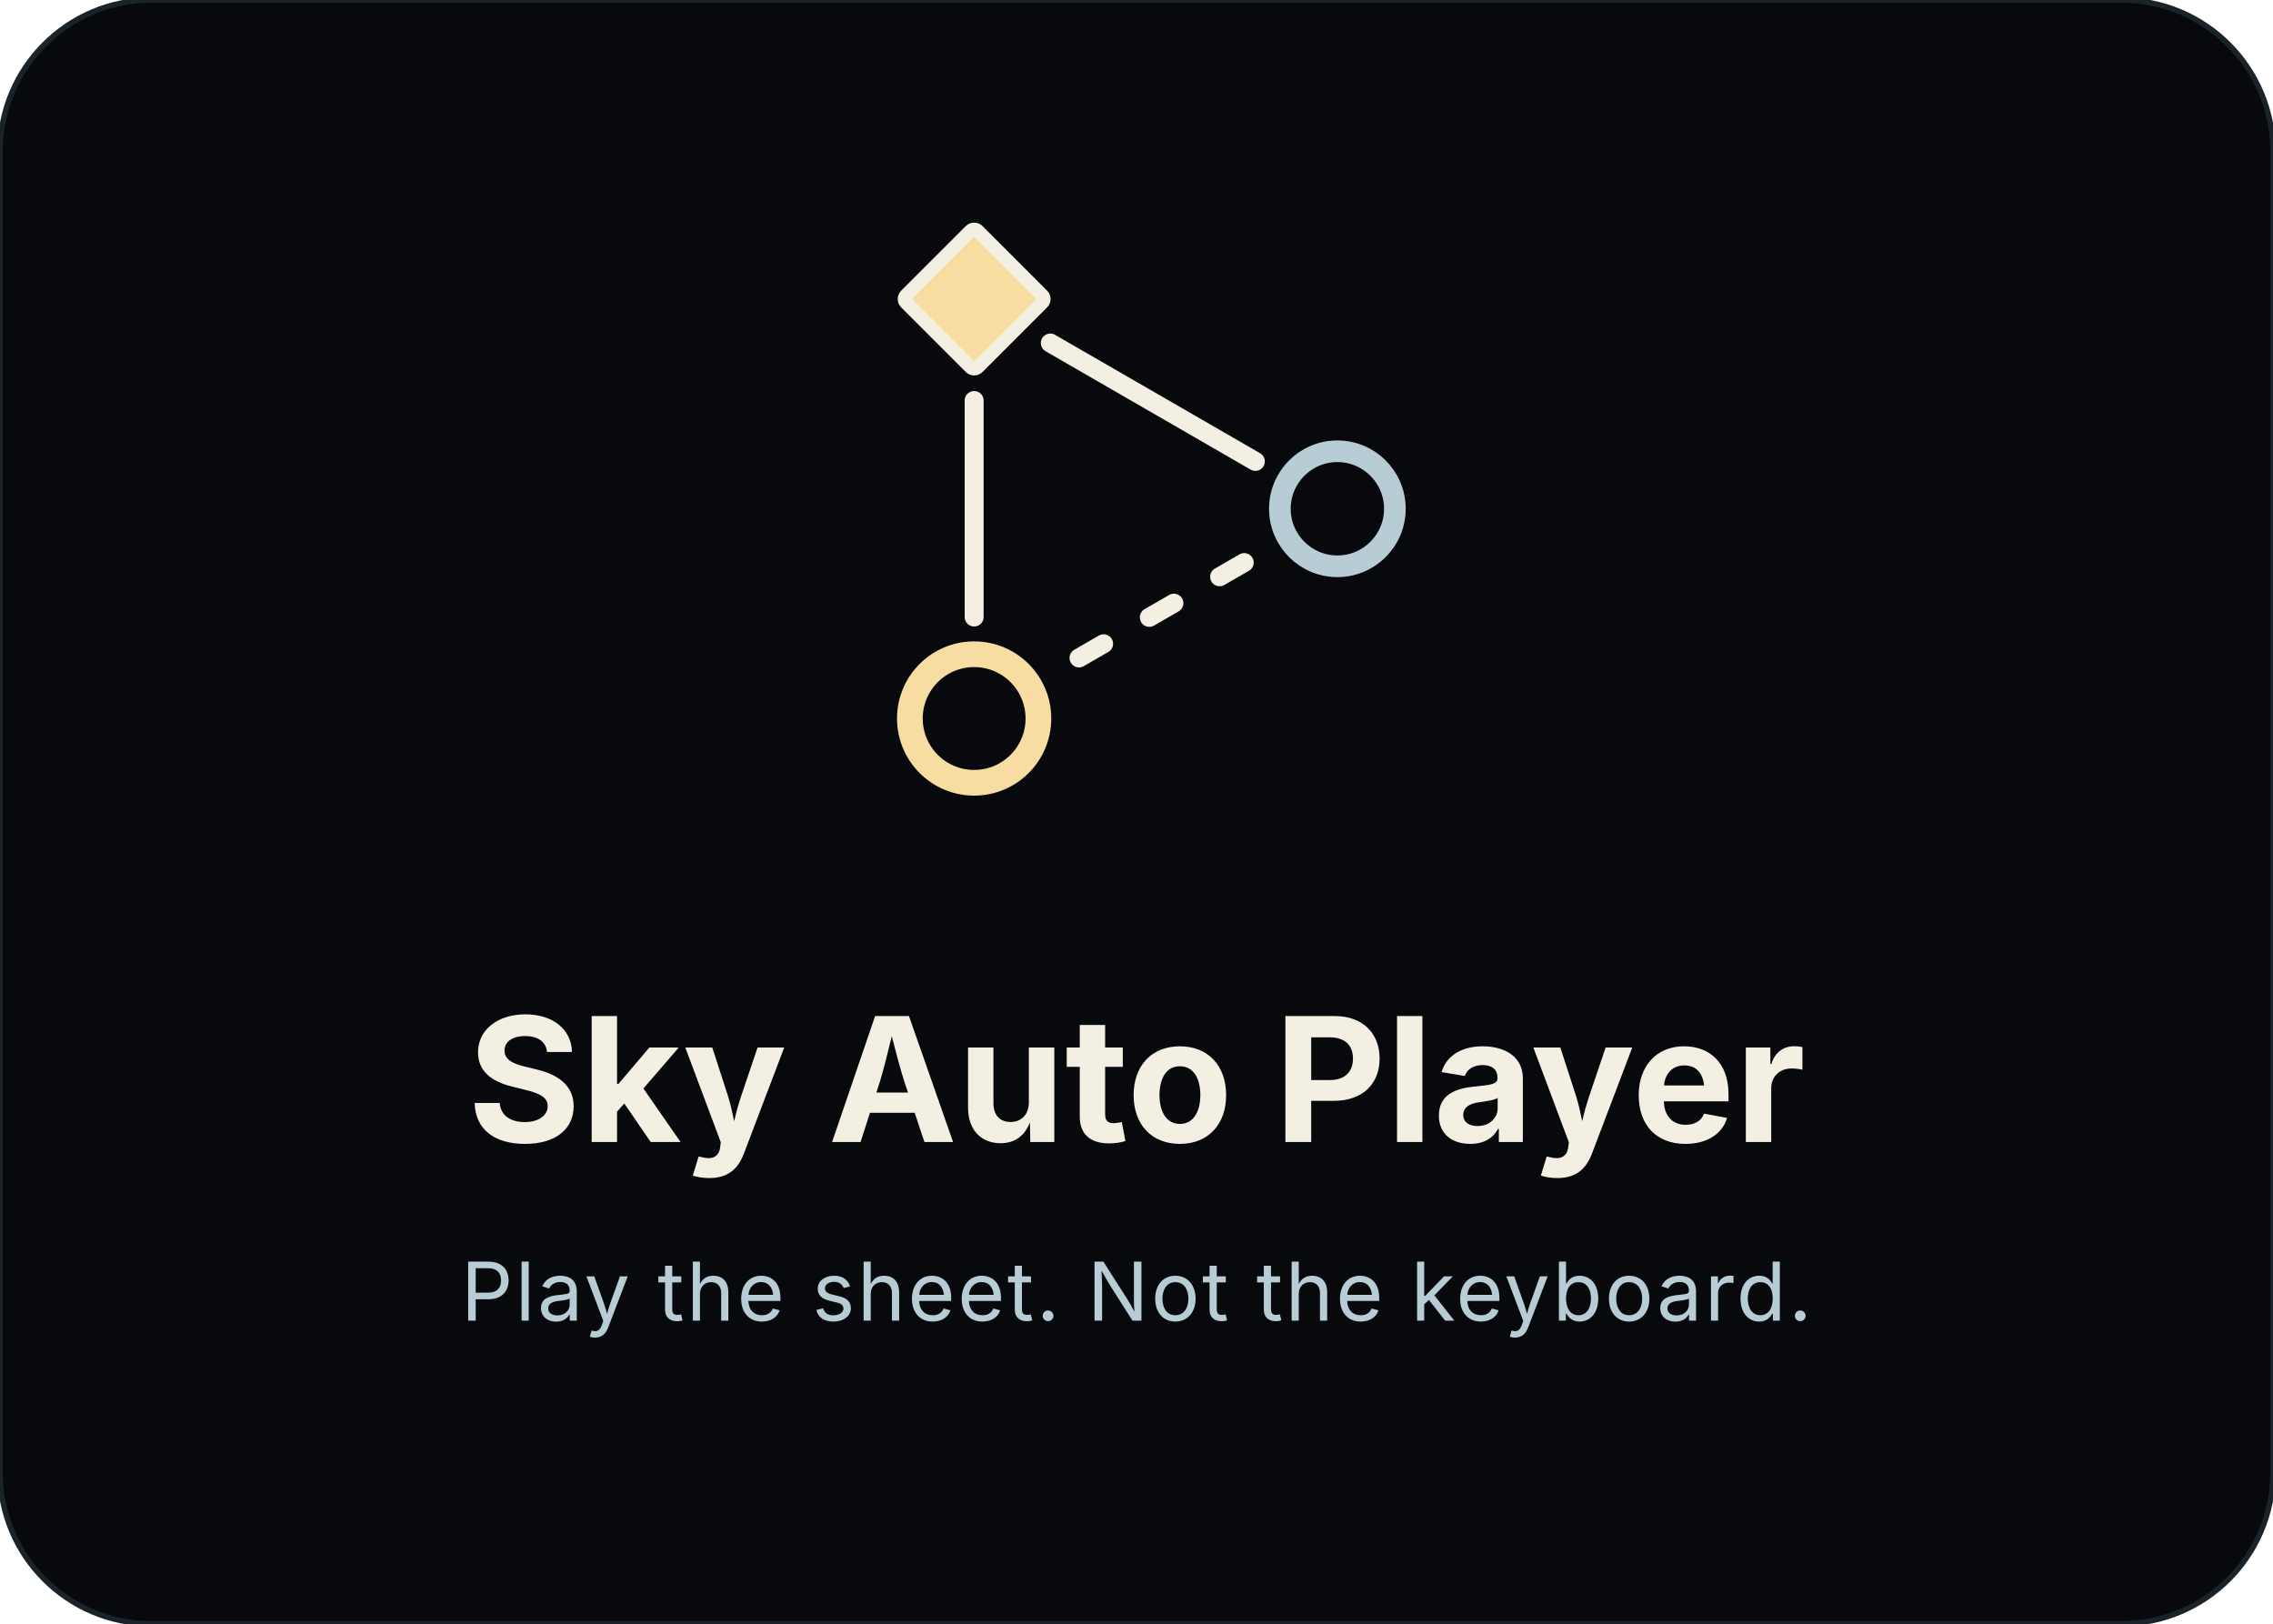
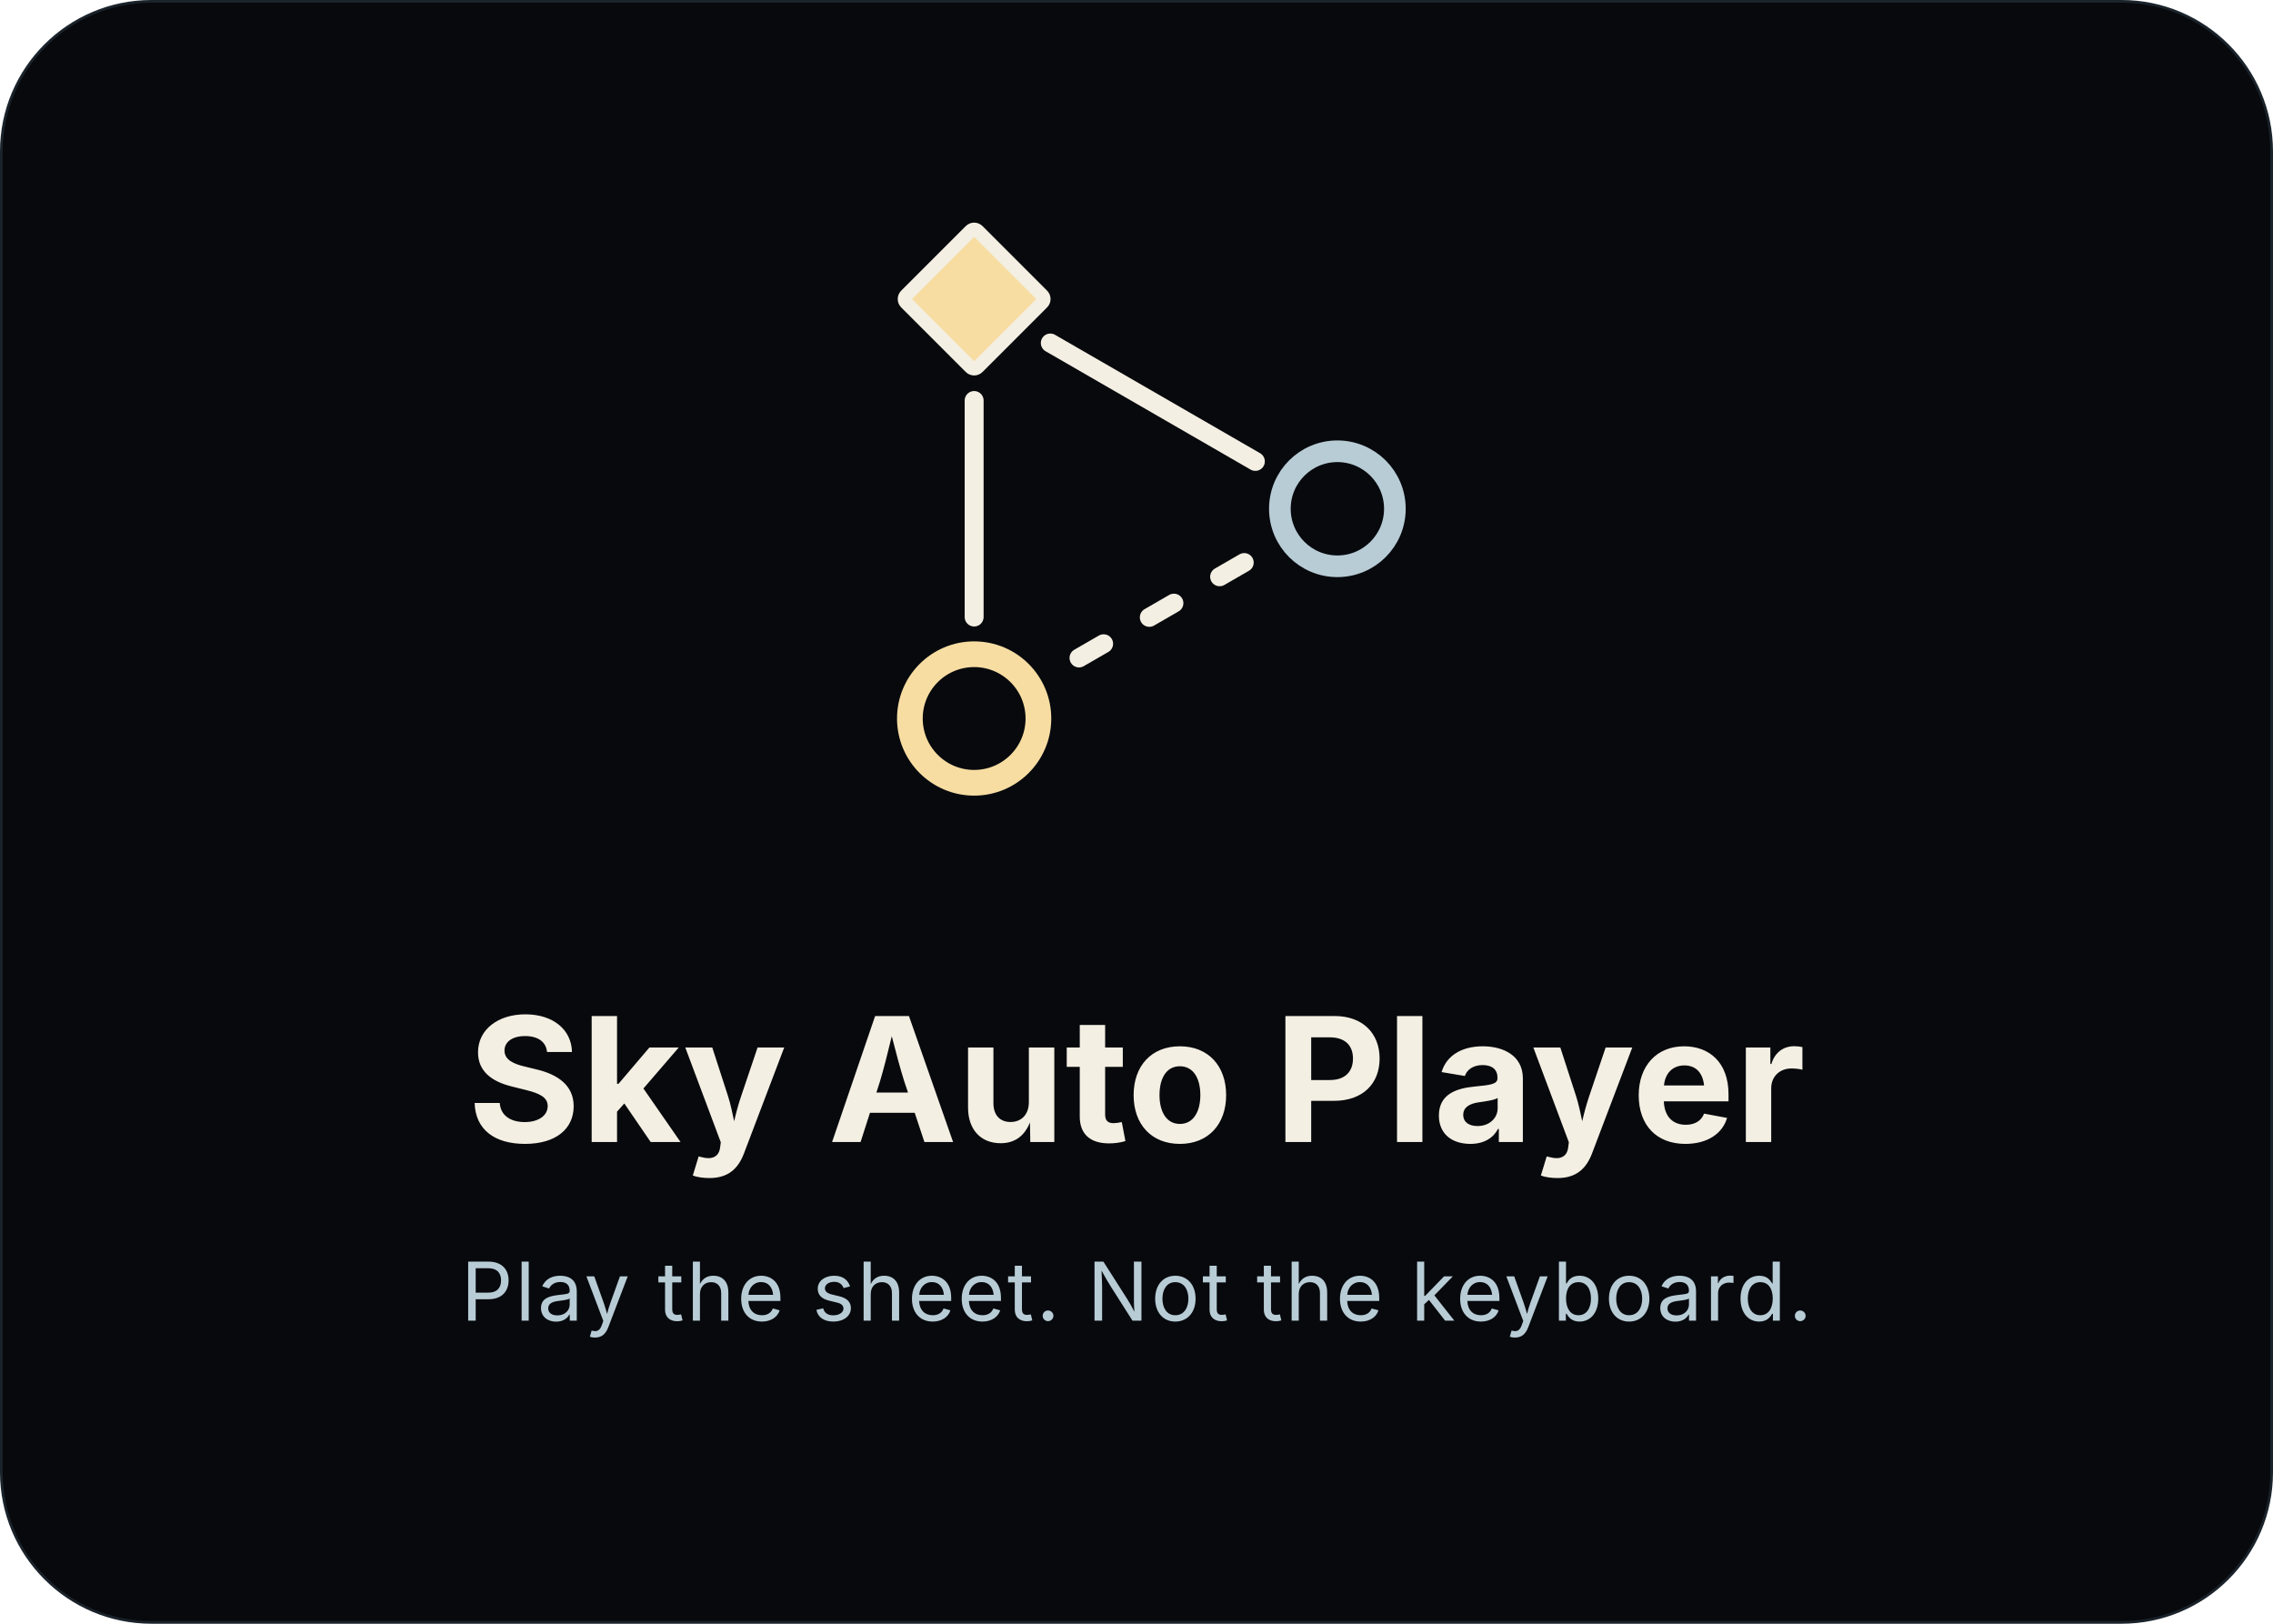
<svg xmlns="http://www.w3.org/2000/svg" viewBox="0 0 420 300" role="img" aria-labelledby="title desc">
-   <rect width="420" height="300" rx="28" fill="#07090D" stroke="#1A222A" stroke-width="1" />
+   <rect id="plate" x="0.25" y="0.25" width="419.5" height="299.5" rx="27.75" fill="#07090D" stroke="#1A222A" stroke-width="0.5" />
  <g transform="translate(130 14) scale(1.25)">
-     <line x1="40" y1="48" x2="40" y2="80" stroke="#F4EFE3" stroke-width="2.8" stroke-linecap="round" />
-     <line x1="51.258" y1="39.5" x2="81.569" y2="57" stroke="#F4EFE3" stroke-width="2.8" stroke-linecap="round" />
-     <line x1="55.502" y1="86.05" x2="59.139" y2="83.95" stroke="#F4EFE3" stroke-width="2.8" stroke-linecap="round" />
-     <line x1="65.894" y1="80.05" x2="69.531" y2="77.95" stroke="#F4EFE3" stroke-width="2.8" stroke-linecap="round" />
-     <line x1="76.287" y1="74.05" x2="79.924" y2="71.95" stroke="#F4EFE3" stroke-width="2.8" stroke-linecap="round" />
-     <rect x="32.5" y="25.5" width="15" height="15" rx="0.75" transform="rotate(45 40 33)" fill="#F7DDA2" stroke="#F4EFE3" stroke-width="2" />
-     <circle cx="40" cy="95" r="9.5" fill="#07090D" stroke="#F7DDA2" stroke-width="3.8" />
-     <circle cx="93.694" cy="64" r="8.5" fill="#07090D" stroke="#B8CCD6" stroke-width="3.2" />
+     <line id="edge-a-b" x1="40" y1="48" x2="40" y2="80" stroke="#F4EFE3" stroke-width="2.8" stroke-linecap="round" />
+     <line id="edge-a-c" x1="51.258" y1="39.5" x2="81.569" y2="57" stroke="#F4EFE3" stroke-width="2.8" stroke-linecap="round" />
+     <line id="dash-b-c-1" x1="55.502" y1="86.05" x2="59.139" y2="83.95" stroke="#F4EFE3" stroke-width="2.8" stroke-linecap="round" />
+     <line id="dash-b-c-2" x1="65.894" y1="80.05" x2="69.531" y2="77.95" stroke="#F4EFE3" stroke-width="2.8" stroke-linecap="round" />
+     <line id="dash-b-c-3" x1="76.287" y1="74.05" x2="79.924" y2="71.95" stroke="#F4EFE3" stroke-width="2.8" stroke-linecap="round" />
+     <rect id="diamond-a" x="32.5" y="25.5" width="15" height="15" rx="0.75" transform="rotate(45 40 33)" fill="#F7DDA2" stroke="#F4EFE3" stroke-width="2" />
+     <circle id="node-b-gold" cx="40" cy="95" r="9.5" fill="#07090D" stroke="#F7DDA2" stroke-width="3.8" />
+     <circle id="node-c-sky" cx="93.694" cy="64" r="8.5" fill="#07090D" stroke="#B8CCD6" stroke-width="3.2" />
  </g>
  <text x="210" y="211" text-anchor="middle" fill="#F4EFE3" font-family="Inter, Segoe UI, sans-serif" font-size="32" font-weight="650">Sky Auto Player</text>
  <text x="210" y="244" text-anchor="middle" fill="#B8CCD6" font-family="Inter, Segoe UI, sans-serif" font-size="15" letter-spacing="0.03em">Play the sheet. Not the keyboard.</text>
</svg>
